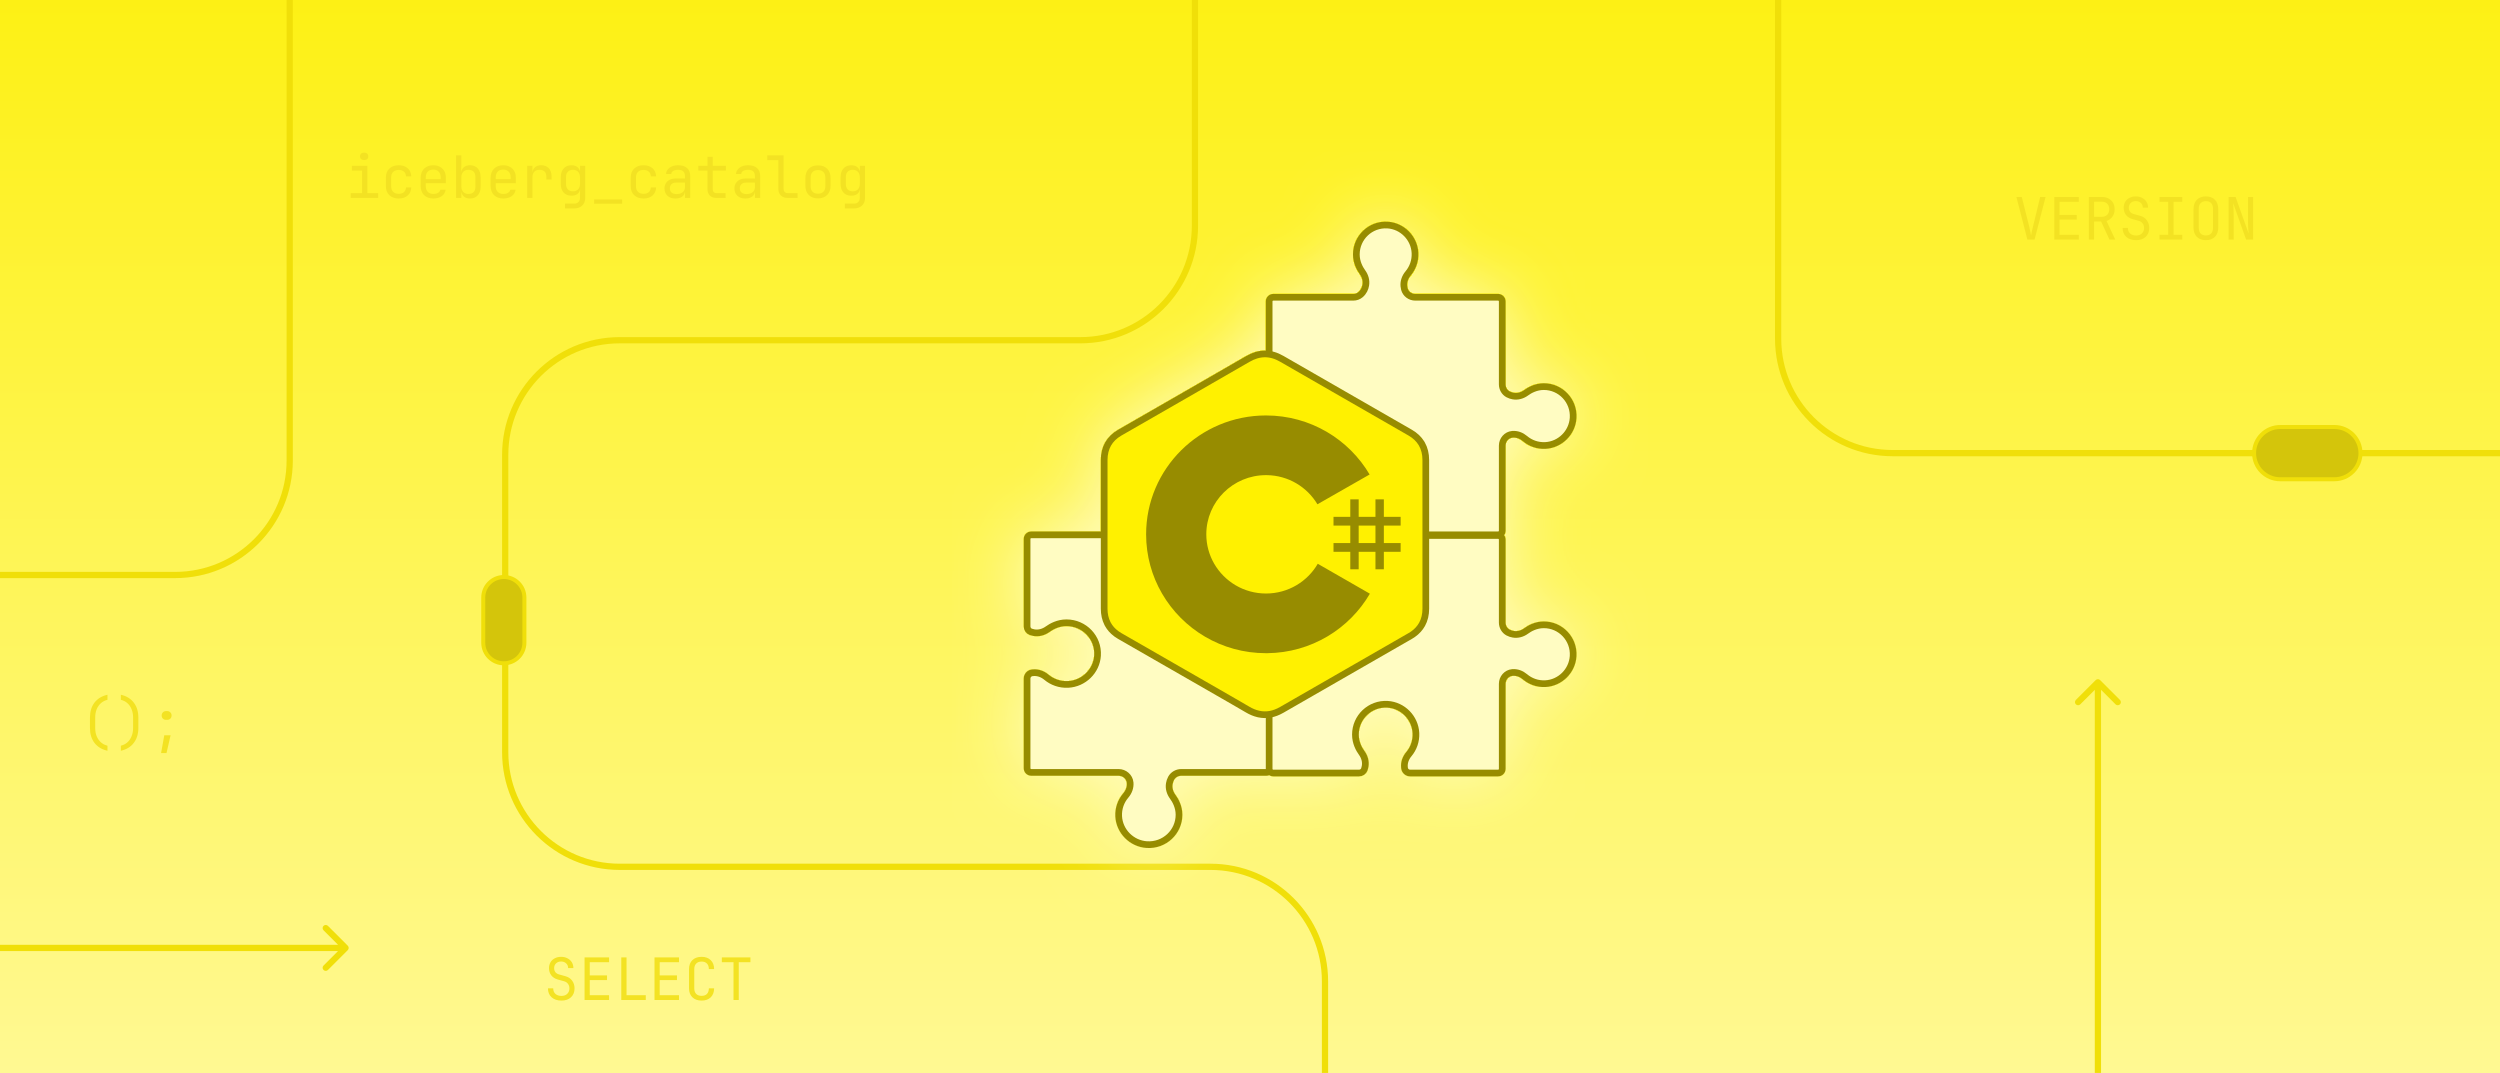
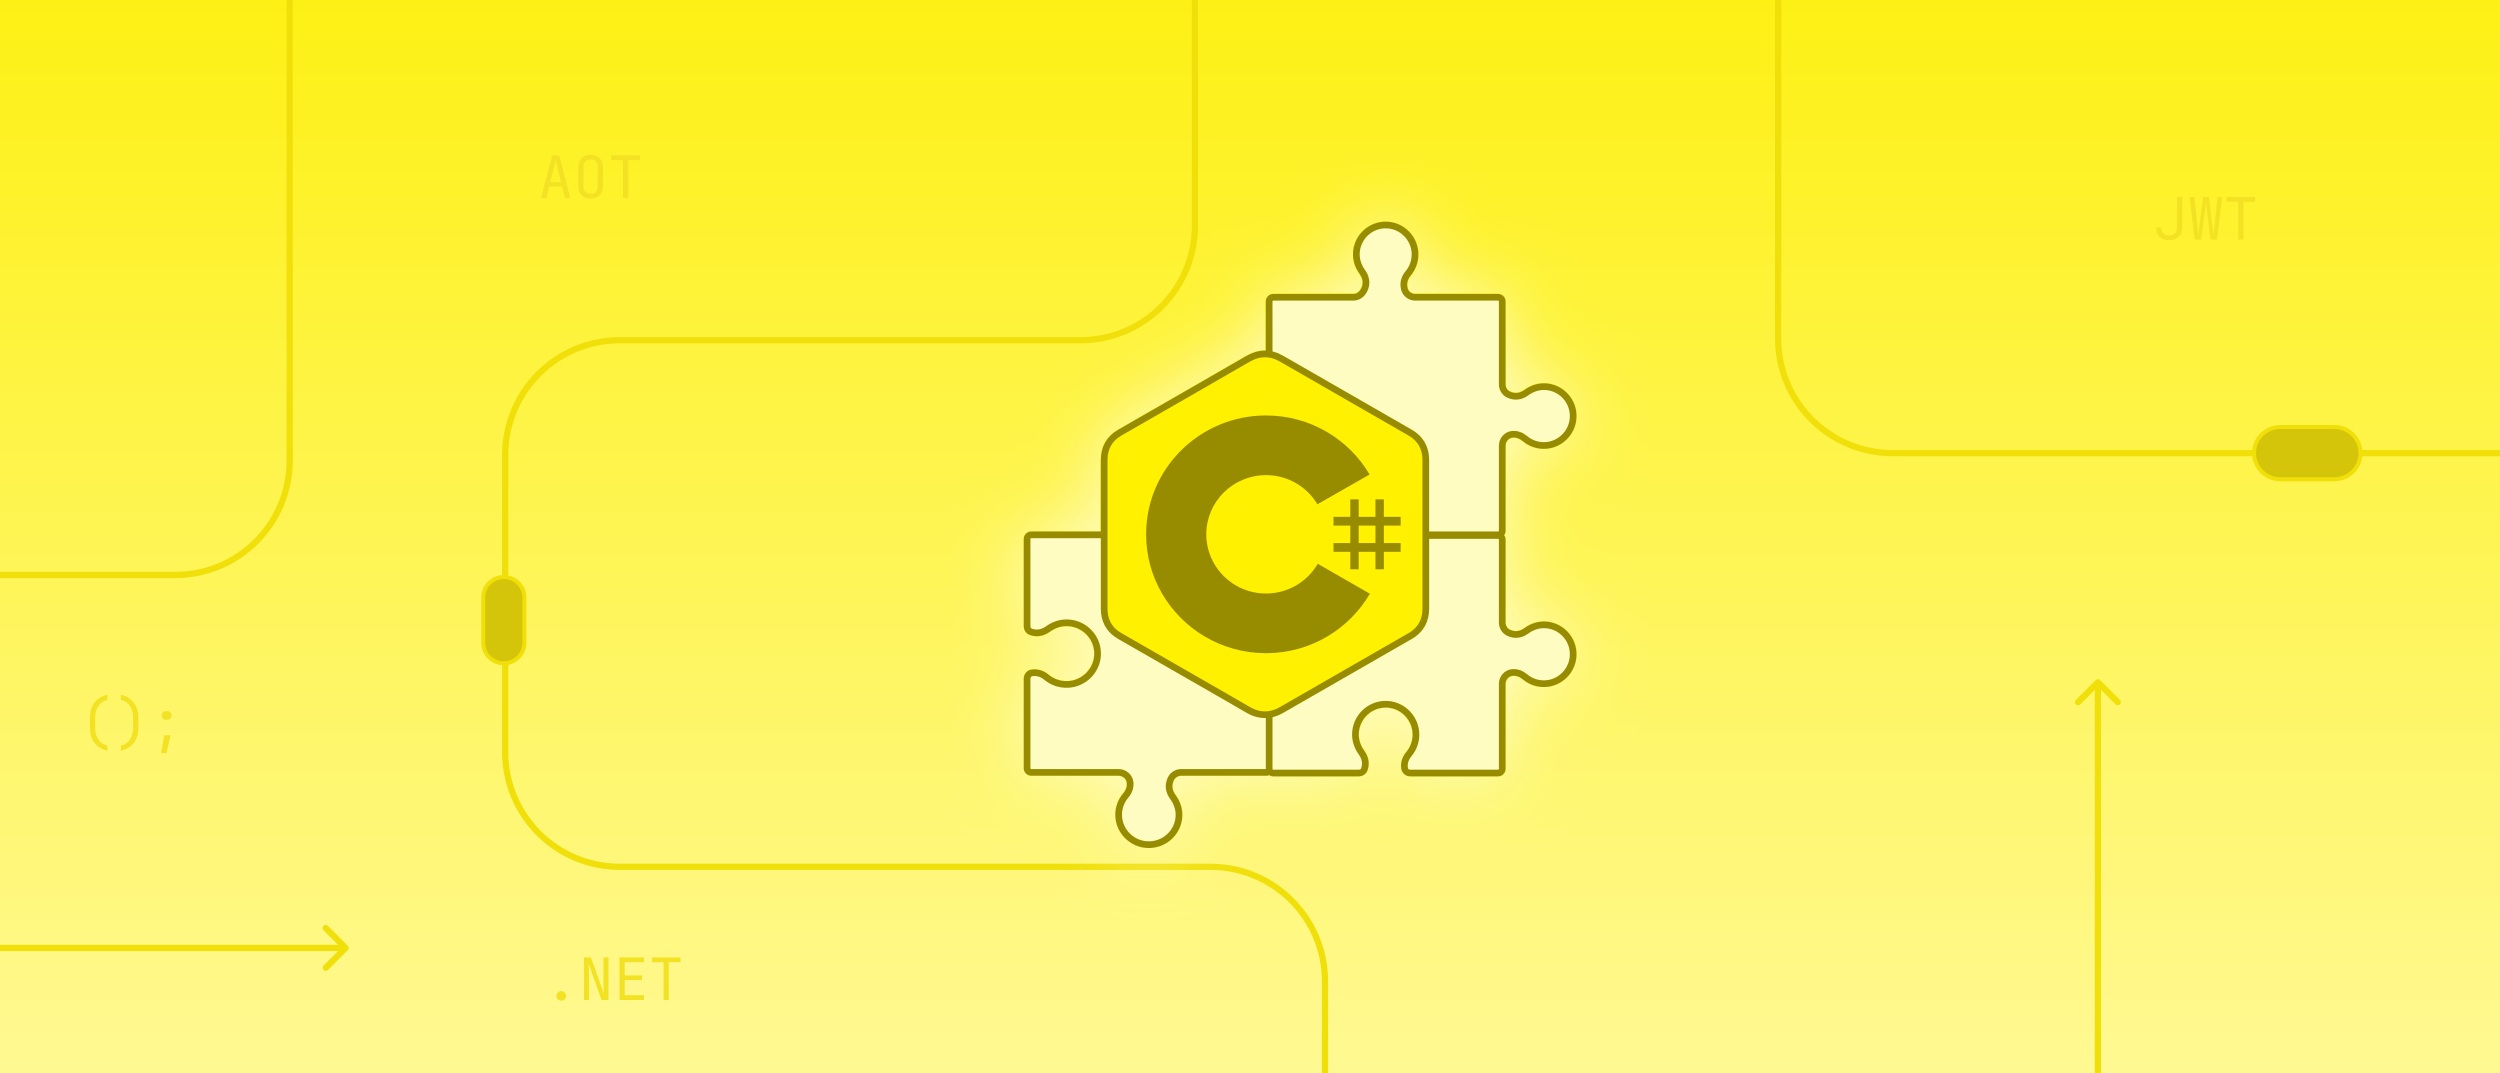
<svg xmlns="http://www.w3.org/2000/svg" width="1200" height="515" viewBox="0 0 1200 515" fill="none">
  <g clip-path="url(#clip0_12175_8037)">
    <rect width="1200" height="515" fill="url(#paint0_linear_12175_8037)" />
    <g clip-path="url(#clip1_12175_8037)">
      <rect width="1200" height="515" fill="url(#paint1_linear_12175_8037)" />
      <path d="M-200.003 -476.574L505.555 -476.574C535.931 -476.574 560.555 -451.95 560.555 -421.574L560.555 -329.749C560.555 -299.373 535.93 -274.749 505.555 -274.749L194.061 -274.749C163.686 -274.749 139.061 -250.125 139.061 -219.749L139.061 221C139.061 251.375 114.437 276 84.061 276L-127.502 276" stroke="#F0DF09" stroke-width="2.993" />
      <path d="M1315 217.5L908.5 217.5C878.124 217.5 853.5 192.876 853.5 162.5L853.5 -145.829C853.5 -176.205 878.124 -200.829 908.5 -200.829L1047.93 -200.829C1078.31 -200.829 1102.93 -225.453 1102.93 -255.829L1102.93 -388" stroke="#F0DF09" stroke-width="2.993" stroke-linejoin="round" />
      <path d="M636 556.5L636 471.07C636 440.694 611.375 416.07 581 416.07L297.5 416.071C267.124 416.071 242.5 391.447 242.5 361.071L242.5 218.309C242.5 187.934 267.124 163.309 297.5 163.309L518.576 163.309C548.951 163.309 573.576 138.685 573.576 108.309L573.576 -471.437C573.576 -501.813 598.2 -526.437 628.576 -526.437L777.936 -526.437" stroke="#F0DF09" stroke-width="2.993" stroke-linejoin="round" />
      <rect x="251.712" y="318.387" width="19.751" height="41.425" rx="9.875" transform="rotate(-180 251.712 318.387)" fill="#D4C50B" stroke="#F0DF09" stroke-width="1.924" />
      <path d="M-220 453.505C-220.826 453.505 -221.496 454.175 -221.496 455.002C-221.496 455.828 -220.826 456.498 -220 456.498L-220 455.002L-220 453.505ZM166.933 456.058C167.517 455.474 167.517 454.526 166.933 453.942L157.411 444.42C156.826 443.835 155.879 443.835 155.294 444.42C154.71 445.004 154.71 445.951 155.295 446.536L163.759 455L155.295 463.464C154.71 464.049 154.71 464.996 155.295 465.58C155.879 466.165 156.826 466.165 157.411 465.58L166.933 456.058ZM-220 455.002L-220 456.498L165.875 456.496L165.875 455L165.875 453.504L-220 453.505L-220 455.002Z" fill="#F0DF09" />
      <path d="M1005.5 614.375C1005.5 615.201 1006.17 615.871 1007 615.871C1007.83 615.871 1008.5 615.201 1008.5 614.375L1007 614.375L1005.5 614.375ZM1008.06 326.442C1007.47 325.858 1006.53 325.858 1005.94 326.442L996.42 335.964C995.835 336.549 995.835 337.496 996.42 338.08C997.004 338.665 997.951 338.665 998.536 338.08L1007 329.616L1015.46 338.08C1016.05 338.665 1017 338.665 1017.58 338.08C1018.16 337.496 1018.16 336.549 1017.58 335.964L1008.06 326.442ZM1007 614.375L1008.5 614.375L1008.5 327.5L1007 327.5L1005.5 327.5L1005.5 614.375L1007 614.375Z" fill="#F0DF09" />
      <rect x="1081.96" y="230.038" width="25.076" height="51.076" rx="12.538" transform="rotate(-90 1081.96 230.038)" fill="#D4C50B" stroke="#F0DF09" stroke-width="1.924" />
-       <path d="M168.357 95V92.704H173.817V81.896H168.917V79.6H176.337V92.704H181.517V95H168.357ZM174.797 76.828C174.181 76.828 173.695 76.669 173.341 76.352C172.986 76.035 172.809 75.605 172.809 75.064C172.809 74.504 172.986 74.065 173.341 73.748C173.695 73.412 174.181 73.244 174.797 73.244C175.413 73.244 175.898 73.412 176.253 73.748C176.607 74.065 176.785 74.504 176.785 75.064C176.785 75.605 176.607 76.035 176.253 76.352C175.898 76.669 175.413 76.828 174.797 76.828ZM191.39 95.28C189.523 95.28 188.03 94.757 186.91 93.712C185.79 92.667 185.23 91.229 185.23 89.4V85.2C185.23 83.371 185.79 81.933 186.91 80.888C188.03 79.843 189.523 79.32 191.39 79.32C193.163 79.32 194.591 79.796 195.674 80.748C196.775 81.7 197.354 82.997 197.41 84.64H194.89C194.834 83.651 194.498 82.895 193.882 82.372C193.266 81.831 192.435 81.56 191.39 81.56C190.288 81.56 189.402 81.877 188.73 82.512C188.076 83.128 187.75 84.015 187.75 85.172V89.4C187.75 90.557 188.076 91.453 188.73 92.088C189.402 92.723 190.288 93.04 191.39 93.04C192.435 93.04 193.266 92.769 193.882 92.228C194.498 91.687 194.834 90.931 194.89 89.96H197.41C197.354 91.603 196.775 92.9 195.674 93.852C194.591 94.804 193.163 95.28 191.39 95.28ZM207.955 95.28C206.144 95.28 204.679 94.739 203.559 93.656C202.457 92.555 201.907 91.043 201.907 89.12V85.48C201.907 83.557 202.457 82.055 203.559 80.972C204.679 79.871 206.144 79.32 207.955 79.32C209.168 79.32 210.223 79.563 211.119 80.048C212.033 80.533 212.743 81.215 213.247 82.092C213.751 82.969 214.003 84.005 214.003 85.2V87.944H204.371V89.4C204.371 90.539 204.697 91.444 205.351 92.116C206.004 92.769 206.872 93.096 207.955 93.096C208.888 93.096 209.653 92.919 210.251 92.564C210.867 92.191 211.24 91.696 211.371 91.08H213.891C213.723 92.368 213.097 93.395 212.015 94.16C210.932 94.907 209.579 95.28 207.955 95.28ZM204.371 85.984H211.539V85.2C211.539 83.987 211.221 83.053 210.587 82.4C209.971 81.728 209.093 81.392 207.955 81.392C206.816 81.392 205.929 81.728 205.295 82.4C204.679 83.053 204.371 83.987 204.371 85.2V85.984ZM225.64 95.28C224.482 95.28 223.53 95 222.784 94.44C222.037 93.861 221.598 93.068 221.468 92.06H221.44V95H218.92V74.56H221.44V79.04L221.384 82.54H221.412C221.561 81.551 222.009 80.767 222.756 80.188C223.521 79.609 224.482 79.32 225.64 79.32C227.189 79.32 228.421 79.833 229.336 80.86C230.25 81.887 230.708 83.287 230.708 85.06V89.568C230.708 91.323 230.25 92.713 229.336 93.74C228.421 94.767 227.189 95.28 225.64 95.28ZM224.8 93.096C225.864 93.096 226.694 92.816 227.292 92.256C227.889 91.696 228.188 90.791 228.188 89.54V85.06C228.188 83.791 227.889 82.885 227.292 82.344C226.694 81.784 225.864 81.504 224.8 81.504C223.773 81.504 222.952 81.831 222.336 82.484C221.738 83.137 221.44 84.043 221.44 85.2V89.4C221.44 90.557 221.738 91.463 222.336 92.116C222.952 92.769 223.773 93.096 224.8 93.096ZM241.533 95.28C239.722 95.28 238.257 94.739 237.137 93.656C236.035 92.555 235.485 91.043 235.485 89.12V85.48C235.485 83.557 236.035 82.055 237.137 80.972C238.257 79.871 239.722 79.32 241.533 79.32C242.746 79.32 243.801 79.563 244.697 80.048C245.611 80.533 246.321 81.215 246.825 82.092C247.329 82.969 247.581 84.005 247.581 85.2V87.944H237.949V89.4C237.949 90.539 238.275 91.444 238.929 92.116C239.582 92.769 240.45 93.096 241.533 93.096C242.466 93.096 243.231 92.919 243.829 92.564C244.445 92.191 244.818 91.696 244.949 91.08H247.469C247.301 92.368 246.675 93.395 245.593 94.16C244.51 94.907 243.157 95.28 241.533 95.28ZM237.949 85.984H245.117V85.2C245.117 83.987 244.799 83.053 244.165 82.4C243.549 81.728 242.671 81.392 241.533 81.392C240.394 81.392 239.507 81.728 238.873 82.4C238.257 83.053 237.949 83.987 237.949 85.2V85.984ZM253.058 95V79.6H255.578V82.54H255.634C255.765 81.551 256.185 80.767 256.894 80.188C257.603 79.609 258.555 79.32 259.75 79.32C261.355 79.32 262.587 79.805 263.446 80.776C264.323 81.728 264.762 83.091 264.762 84.864V86.18H262.242V84.864C262.242 82.624 261.15 81.504 258.966 81.504C257.865 81.504 257.025 81.821 256.446 82.456C255.867 83.091 255.578 84.005 255.578 85.2V95H253.058ZM271.219 100.04V97.744H275.559C276.436 97.744 277.127 97.492 277.631 96.988C278.135 96.503 278.387 95.84 278.387 95V93.6L278.443 91.08H278.359C278.21 91.995 277.771 92.704 277.043 93.208C276.315 93.693 275.4 93.936 274.299 93.936C272.712 93.936 271.462 93.432 270.547 92.424C269.632 91.416 269.175 90.035 269.175 88.28V85.032C269.175 83.277 269.632 81.887 270.547 80.86C271.462 79.833 272.712 79.32 274.299 79.32C275.4 79.32 276.315 79.581 277.043 80.104C277.771 80.627 278.21 81.345 278.359 82.26H278.415V79.6H280.907V95C280.907 96.549 280.422 97.772 279.451 98.668C278.499 99.583 277.192 100.04 275.531 100.04H271.219ZM275.055 91.836C276.1 91.836 276.922 91.509 277.519 90.856C278.116 90.203 278.415 89.297 278.415 88.14V85.2C278.415 84.043 278.116 83.137 277.519 82.484C276.922 81.831 276.1 81.504 275.055 81.504C273.991 81.504 273.16 81.812 272.563 82.428C271.984 83.044 271.695 83.875 271.695 84.92V88.42C271.695 89.465 271.984 90.296 272.563 90.912C273.16 91.528 273.991 91.836 275.055 91.836ZM285.18 97.8V95.7H298.62V97.8H285.18ZM308.913 95.28C307.046 95.28 305.553 94.757 304.433 93.712C303.313 92.667 302.753 91.229 302.753 89.4V85.2C302.753 83.371 303.313 81.933 304.433 80.888C305.553 79.843 307.046 79.32 308.913 79.32C310.686 79.32 312.114 79.796 313.197 80.748C314.298 81.7 314.877 82.997 314.933 84.64H312.413C312.357 83.651 312.021 82.895 311.405 82.372C310.789 81.831 309.958 81.56 308.913 81.56C307.812 81.56 306.925 81.877 306.253 82.512C305.6 83.128 305.273 84.015 305.273 85.172V89.4C305.273 90.557 305.6 91.453 306.253 92.088C306.925 92.723 307.812 93.04 308.913 93.04C309.958 93.04 310.789 92.769 311.405 92.228C312.021 91.687 312.357 90.931 312.413 89.96H314.933C314.877 91.603 314.298 92.9 313.197 93.852C312.114 94.804 310.686 95.28 308.913 95.28ZM324.134 95.28C322.547 95.28 321.287 94.841 320.354 93.964C319.421 93.068 318.954 91.901 318.954 90.464C318.954 89.512 319.169 88.681 319.598 87.972C320.027 87.263 320.625 86.712 321.39 86.32C322.155 85.909 323.033 85.704 324.022 85.704H328.782V84.5C328.782 82.503 327.69 81.504 325.506 81.504C324.535 81.504 323.751 81.681 323.154 82.036C322.557 82.391 322.239 82.885 322.202 83.52H319.682C319.775 82.307 320.335 81.308 321.362 80.524C322.407 79.721 323.789 79.32 325.506 79.32C327.373 79.32 328.801 79.768 329.79 80.664C330.798 81.56 331.302 82.811 331.302 84.416V95H328.81V92.2H328.754C328.605 93.152 328.129 93.908 327.326 94.468C326.523 95.009 325.459 95.28 324.134 95.28ZM324.75 93.152C325.982 93.152 326.962 92.853 327.69 92.256C328.418 91.659 328.782 90.847 328.782 89.82V87.664H324.302C323.481 87.664 322.809 87.916 322.286 88.42C321.782 88.905 321.53 89.559 321.53 90.38C321.53 91.239 321.81 91.92 322.37 92.424C322.949 92.909 323.742 93.152 324.75 93.152ZM343.807 95C342.538 95 341.521 94.636 340.755 93.908C339.99 93.161 339.607 92.172 339.607 90.94V81.896H335.183V79.6H339.607V75.26H342.127V79.6H348.427V81.896H342.127V90.94C342.127 91.463 342.277 91.892 342.575 92.228C342.893 92.545 343.303 92.704 343.807 92.704H348.287V95H343.807ZM357.712 95.28C356.126 95.28 354.866 94.841 353.932 93.964C352.999 93.068 352.532 91.901 352.532 90.464C352.532 89.512 352.747 88.681 353.176 87.972C353.606 87.263 354.203 86.712 354.968 86.32C355.734 85.909 356.611 85.704 357.6 85.704H362.36V84.5C362.36 82.503 361.268 81.504 359.084 81.504C358.114 81.504 357.33 81.681 356.732 82.036C356.135 82.391 355.818 82.885 355.78 83.52H353.26C353.354 82.307 353.914 81.308 354.94 80.524C355.986 79.721 357.367 79.32 359.084 79.32C360.951 79.32 362.379 79.768 363.368 80.664C364.376 81.56 364.88 82.811 364.88 84.416V95H362.388V92.2H362.332C362.183 93.152 361.707 93.908 360.904 94.468C360.102 95.009 359.038 95.28 357.712 95.28ZM358.328 93.152C359.56 93.152 360.54 92.853 361.268 92.256C361.996 91.659 362.36 90.847 362.36 89.82V87.664H357.88C357.059 87.664 356.387 87.916 355.864 88.42C355.36 88.905 355.108 89.559 355.108 90.38C355.108 91.239 355.388 91.92 355.948 92.424C356.527 92.909 357.32 93.152 358.328 93.152ZM378.085 95C376.723 95 375.631 94.608 374.809 93.824C374.007 93.021 373.605 91.967 373.605 90.66V76.856H368.285V74.56H376.125V90.66C376.125 91.295 376.303 91.799 376.657 92.172C377.012 92.527 377.488 92.704 378.085 92.704H382.845V95H378.085ZM392.634 95.224C390.786 95.224 389.312 94.683 388.21 93.6C387.128 92.517 386.586 91.005 386.586 89.064V85.536C386.586 83.576 387.128 82.064 388.21 81C389.293 79.917 390.768 79.376 392.634 79.376C394.501 79.376 395.976 79.917 397.058 81C398.141 82.064 398.682 83.576 398.682 85.536V89.064C398.682 91.005 398.132 92.517 397.03 93.6C395.948 94.683 394.482 95.224 392.634 95.224ZM392.634 92.984C393.736 92.984 394.594 92.676 395.21 92.06C395.845 91.444 396.162 90.539 396.162 89.344V85.256C396.162 84.061 395.845 83.156 395.21 82.54C394.594 81.924 393.736 81.616 392.634 81.616C391.552 81.616 390.693 81.924 390.058 82.54C389.424 83.156 389.106 84.061 389.106 85.256V89.344C389.106 90.539 389.424 91.444 390.058 92.06C390.693 92.676 391.552 92.984 392.634 92.984ZM405.531 100.04V97.744H409.871C410.749 97.744 411.439 97.492 411.943 96.988C412.447 96.503 412.699 95.84 412.699 95V93.6L412.755 91.08H412.671C412.522 91.995 412.083 92.704 411.355 93.208C410.627 93.693 409.713 93.936 408.611 93.936C407.025 93.936 405.774 93.432 404.859 92.424C403.945 91.416 403.487 90.035 403.487 88.28V85.032C403.487 83.277 403.945 81.887 404.859 80.86C405.774 79.833 407.025 79.32 408.611 79.32C409.713 79.32 410.627 79.581 411.355 80.104C412.083 80.627 412.522 81.345 412.671 82.26H412.727V79.6H415.219V95C415.219 96.549 414.734 97.772 413.763 98.668C412.811 99.583 411.505 100.04 409.843 100.04H405.531ZM409.367 91.836C410.413 91.836 411.234 91.509 411.831 90.856C412.429 90.203 412.727 89.297 412.727 88.14V85.2C412.727 84.043 412.429 83.137 411.831 82.484C411.234 81.831 410.413 81.504 409.367 81.504C408.303 81.504 407.473 81.812 406.875 82.428C406.297 83.044 406.007 83.875 406.007 84.92V88.42C406.007 89.465 406.297 90.296 406.875 90.912C407.473 91.528 408.303 91.836 409.367 91.836Z" fill="#F3E223" />
-       <path d="M269.512 480.28C267.533 480.28 265.956 479.757 264.78 478.712C263.604 477.667 263.016 476.229 263.016 474.4H265.536C265.536 475.539 265.9 476.435 266.628 477.088C267.356 477.723 268.317 478.04 269.512 478.04C270.669 478.04 271.593 477.704 272.284 477.032C272.975 476.36 273.32 475.483 273.32 474.4C273.32 473.579 273.096 472.869 272.648 472.272C272.219 471.656 271.593 471.236 270.772 471.012L267.664 470.144C266.376 469.771 265.359 469.108 264.612 468.156C263.884 467.185 263.52 466.047 263.52 464.74C263.52 463.657 263.763 462.705 264.248 461.884C264.733 461.063 265.415 460.428 266.292 459.98C267.169 459.513 268.177 459.28 269.316 459.28C270.473 459.28 271.491 459.513 272.368 459.98C273.264 460.428 273.964 461.063 274.468 461.884C274.972 462.687 275.224 463.62 275.224 464.684H272.704C272.704 463.751 272.387 462.995 271.752 462.416C271.117 461.819 270.305 461.52 269.316 461.52C268.327 461.52 267.524 461.819 266.908 462.416C266.292 462.995 265.984 463.751 265.984 464.684C265.984 465.431 266.18 466.075 266.572 466.616C266.983 467.139 267.552 467.503 268.28 467.708L271.472 468.604C272.835 468.977 273.889 469.687 274.636 470.732C275.401 471.759 275.784 472.981 275.784 474.4C275.784 476.192 275.215 477.62 274.076 478.684C272.937 479.748 271.416 480.28 269.512 480.28ZM280.589 480V459.56H292.349V461.856H283.081V468.184H291.369V470.424H283.081V477.704H292.349V480H280.589ZM298.218 480V459.56H300.738V477.704H309.978V480H298.218ZM314.167 480V459.56H325.927V461.856H316.659V468.184H324.947V470.424H316.659V477.704H325.927V480H314.167ZM336.78 480.28C334.914 480.28 333.439 479.757 332.356 478.712C331.274 477.667 330.732 476.229 330.732 474.4V465.16C330.732 463.331 331.274 461.893 332.356 460.848C333.439 459.803 334.914 459.28 336.78 459.28C338.61 459.28 340.066 459.812 341.148 460.876C342.231 461.921 342.772 463.349 342.772 465.16H340.252C340.252 464.003 339.944 463.116 339.328 462.5C338.731 461.865 337.882 461.548 336.78 461.548C335.679 461.548 334.811 461.865 334.176 462.5C333.56 463.116 333.252 464.003 333.252 465.16V474.4C333.252 475.557 333.56 476.453 334.176 477.088C334.811 477.704 335.679 478.012 336.78 478.012C337.882 478.012 338.731 477.704 339.328 477.088C339.944 476.453 340.252 475.557 340.252 474.4H342.772C342.772 476.211 342.231 477.648 341.148 478.712C340.066 479.757 338.61 480.28 336.78 480.28ZM352.085 480V461.856H346.485V459.56H360.205V461.856H354.605V480H352.085Z" fill="#F3E223" />
+       <path d="M259.716 95L265.036 74.56H268.424L273.716 95H271.168L269.824 89.568H263.636L262.292 95H259.716ZM264.14 87.44H269.292L267.724 81.14C267.426 79.945 267.192 78.947 267.024 78.144C266.856 77.341 266.754 76.819 266.716 76.576C266.679 76.819 266.576 77.341 266.408 78.144C266.24 78.947 266.007 79.936 265.708 81.112L264.14 87.44ZM283.505 95.28C281.676 95.28 280.229 94.748 279.165 93.684C278.101 92.62 277.569 91.099 277.569 89.12V80.44C277.569 78.461 278.101 76.94 279.165 75.876C280.229 74.812 281.676 74.28 283.505 74.28C285.335 74.28 286.781 74.812 287.845 75.876C288.909 76.94 289.441 78.452 289.441 80.412V89.12C289.441 91.099 288.909 92.62 287.845 93.684C286.781 94.748 285.335 95.28 283.505 95.28ZM283.505 93.012C284.607 93.012 285.447 92.704 286.025 92.088C286.623 91.453 286.921 90.557 286.921 89.4V80.16C286.921 79.003 286.623 78.116 286.025 77.5C285.447 76.865 284.607 76.548 283.505 76.548C282.423 76.548 281.583 76.865 280.985 77.5C280.388 78.116 280.089 79.003 280.089 80.16V89.4C280.089 90.557 280.388 91.453 280.985 92.088C281.583 92.704 282.423 93.012 283.505 93.012ZM299.035 95V76.856H293.435V74.56H307.155V76.856H301.555V95H299.035Z" fill="#F3E223" />
+       <path d="M269.4 480.28C268.709 480.28 268.149 480.075 267.72 479.664C267.309 479.253 267.104 478.721 267.104 478.068C267.104 477.377 267.309 476.817 267.72 476.388C268.149 475.959 268.709 475.744 269.4 475.744C270.091 475.744 270.641 475.959 271.052 476.388C271.481 476.817 271.696 477.377 271.696 478.068C271.696 478.721 271.481 479.253 271.052 479.664C270.641 480.075 270.091 480.28 269.4 480.28ZM280.309 480V459.56H283.669L289.913 477.06C289.876 476.593 289.829 476.024 289.773 475.352C289.736 474.661 289.698 473.943 289.661 473.196C289.642 472.431 289.633 471.712 289.633 471.04V459.56H292.069V480H288.709L282.493 462.5C282.53 462.948 282.568 463.517 282.605 464.208C282.642 464.88 282.67 465.599 282.689 466.364C282.726 467.111 282.745 467.829 282.745 468.52V480H280.309ZM297.378 480V459.56H309.138V461.856H299.87V468.184H308.158V470.424H299.87V477.704H309.138V480H297.378ZM318.507 480V461.856H312.907V459.56H326.627V461.856H321.027V480H318.507Z" fill="#F3E223" />
      <path d="M51.58 360.36C48.911 359.763 46.839 358.512 45.364 356.608C43.908 354.704 43.18 352.315 43.18 349.44V344.4C43.18 341.525 43.908 339.136 45.364 337.232C46.839 335.328 48.911 334.077 51.58 333.48V335.916C50.385 336.196 49.34 336.728 48.444 337.512C47.567 338.296 46.885 339.276 46.4 340.452C45.933 341.609 45.7 342.925 45.7 344.4V349.44C45.7 350.896 45.933 352.212 46.4 353.388C46.885 354.564 47.567 355.544 48.444 356.328C49.34 357.112 50.385 357.644 51.58 357.924V360.36ZM58.009 360.36V357.924C59.222 357.644 60.268 357.112 61.145 356.328C62.022 355.544 62.694 354.564 63.161 353.388C63.646 352.212 63.889 350.896 63.889 349.44V344.4C63.889 342.925 63.646 341.609 63.161 340.452C62.694 339.276 62.022 338.296 61.145 337.512C60.268 336.728 59.222 336.196 58.009 335.916V333.48C60.678 334.077 62.741 335.328 64.197 337.232C65.672 339.136 66.409 341.525 66.409 344.4V349.44C66.409 352.315 65.672 354.704 64.197 356.608C62.741 358.512 60.678 359.763 58.009 360.36ZM79.698 345.52C79.082 345.52 78.578 345.324 78.186 344.932C77.794 344.54 77.598 344.036 77.598 343.42C77.598 342.823 77.794 342.328 78.186 341.936C78.597 341.525 79.101 341.32 79.698 341.32H80.258C80.856 341.32 81.35 341.525 81.742 341.936C82.153 342.328 82.358 342.823 82.358 343.42C82.358 344.036 82.162 344.54 81.77 344.932C81.378 345.324 80.874 345.52 80.258 345.52H79.698ZM77.318 361.48L78.858 352.912H81.882L79.922 361.48H77.318Z" fill="#F3E223" />
-       <path d="M973.141 115L967.877 94.56H970.453L973.953 108.476C974.195 109.447 974.391 110.343 974.541 111.164C974.709 111.985 974.83 112.611 974.905 113.04C974.979 112.611 975.101 111.985 975.269 111.164C975.455 110.324 975.67 109.419 975.913 108.448L979.273 94.56H981.877L976.585 115H973.141ZM986.066 115V94.56H997.826V96.856H988.558V103.184H996.846V105.424H988.558V112.704H997.826V115H986.066ZM1002.66 115V94.56H1008.96C1010.17 94.56 1011.24 94.812 1012.15 95.316C1013.07 95.801 1013.77 96.483 1014.28 97.36C1014.78 98.237 1015.03 99.264 1015.03 100.44C1015.03 101.821 1014.68 103.007 1013.97 103.996C1013.26 104.985 1012.32 105.676 1011.14 106.068L1015.31 115H1012.54L1008.54 106.32H1005.15V115H1002.66ZM1005.15 104.052H1008.96C1010 104.052 1010.84 103.725 1011.48 103.072C1012.11 102.4 1012.43 101.523 1012.43 100.44C1012.43 99.339 1012.11 98.461 1011.48 97.808C1010.84 97.155 1010 96.828 1008.96 96.828H1005.15V104.052ZM1025.36 115.28C1023.38 115.28 1021.8 114.757 1020.62 113.712C1019.45 112.667 1018.86 111.229 1018.86 109.4H1021.38C1021.38 110.539 1021.74 111.435 1022.47 112.088C1023.2 112.723 1024.16 113.04 1025.36 113.04C1026.51 113.04 1027.44 112.704 1028.13 112.032C1028.82 111.36 1029.16 110.483 1029.16 109.4C1029.16 108.579 1028.94 107.869 1028.49 107.272C1028.06 106.656 1027.44 106.236 1026.62 106.012L1023.51 105.144C1022.22 104.771 1021.2 104.108 1020.46 103.156C1019.73 102.185 1019.36 101.047 1019.36 99.74C1019.36 98.657 1019.61 97.705 1020.09 96.884C1020.58 96.063 1021.26 95.428 1022.14 94.98C1023.01 94.513 1024.02 94.28 1025.16 94.28C1026.32 94.28 1027.33 94.513 1028.21 94.98C1029.11 95.428 1029.81 96.063 1030.31 96.884C1030.82 97.687 1031.07 98.62 1031.07 99.684H1028.55C1028.55 98.751 1028.23 97.995 1027.6 97.416C1026.96 96.819 1026.15 96.52 1025.16 96.52C1024.17 96.52 1023.37 96.819 1022.75 97.416C1022.14 97.995 1021.83 98.751 1021.83 99.684C1021.83 100.431 1022.02 101.075 1022.42 101.616C1022.83 102.139 1023.4 102.503 1024.12 102.708L1027.32 103.604C1028.68 103.977 1029.73 104.687 1030.48 105.732C1031.25 106.759 1031.63 107.981 1031.63 109.4C1031.63 111.192 1031.06 112.62 1029.92 113.684C1028.78 114.748 1027.26 115.28 1025.36 115.28ZM1036.57 115V112.704H1040.74V96.856H1036.57V94.56H1047.49V96.856H1043.32V112.704H1047.49V115H1036.57ZM1058.82 115.28C1056.99 115.28 1055.55 114.748 1054.48 113.684C1053.42 112.62 1052.89 111.099 1052.89 109.12V100.44C1052.89 98.461 1053.42 96.94 1054.48 95.876C1055.55 94.812 1056.99 94.28 1058.82 94.28C1060.65 94.28 1062.1 94.812 1063.16 95.876C1064.23 96.94 1064.76 98.452 1064.76 100.412V109.12C1064.76 111.099 1064.23 112.62 1063.16 113.684C1062.1 114.748 1060.65 115.28 1058.82 115.28ZM1058.82 113.012C1059.92 113.012 1060.76 112.704 1061.34 112.088C1061.94 111.453 1062.24 110.557 1062.24 109.4V100.16C1062.24 99.003 1061.94 98.116 1061.34 97.5C1060.76 96.865 1059.92 96.548 1058.82 96.548C1057.74 96.548 1056.9 96.865 1056.3 97.5C1055.7 98.116 1055.41 99.003 1055.41 100.16V109.4C1055.41 110.557 1055.7 111.453 1056.3 112.088C1056.9 112.704 1057.74 113.012 1058.82 113.012ZM1069.73 115V94.56H1073.09L1079.33 112.06C1079.3 111.593 1079.25 111.024 1079.19 110.352C1079.16 109.661 1079.12 108.943 1079.08 108.196C1079.06 107.431 1079.05 106.712 1079.05 106.04V94.56H1081.49V115H1078.13L1071.91 97.5C1071.95 97.948 1071.99 98.517 1072.03 99.208C1072.06 99.88 1072.09 100.599 1072.11 101.364C1072.15 102.111 1072.17 102.829 1072.17 103.52V115H1069.73Z" fill="#F3E223" />
+       <path d="M1041.19 115.28C1039.23 115.28 1037.69 114.729 1036.57 113.628C1035.45 112.527 1034.89 111.024 1034.89 109.12H1037.41C1037.41 110.371 1037.74 111.341 1038.39 112.032C1039.06 112.704 1040 113.04 1041.19 113.04C1042.39 113.04 1043.31 112.704 1043.96 112.032C1044.64 111.341 1044.97 110.371 1044.97 109.12V94.56H1047.49V109.12C1047.49 111.024 1046.92 112.527 1045.78 113.628C1044.66 114.729 1043.13 115.28 1041.19 115.28ZM1053.42 115L1050.98 94.56H1053.31L1054.9 109.68C1054.98 110.296 1055.03 110.94 1055.07 111.612C1055.11 112.265 1055.14 112.788 1055.15 113.18C1055.19 112.788 1055.24 112.265 1055.29 111.612C1055.37 110.94 1055.44 110.296 1055.52 109.68L1057.53 94.56H1060.25L1062.1 109.68C1062.17 110.296 1062.25 110.94 1062.32 111.612C1062.4 112.265 1062.45 112.788 1062.49 113.18C1062.53 112.788 1062.56 112.265 1062.6 111.612C1062.66 110.94 1062.72 110.296 1062.8 109.68L1064.45 94.56H1066.66L1064.17 115H1061.01L1059.16 99.6C1059.08 98.965 1059.03 98.349 1058.99 97.752C1058.95 97.136 1058.92 96.66 1058.88 96.324C1058.84 96.66 1058.8 97.136 1058.77 97.752C1058.73 98.349 1058.66 98.965 1058.57 99.6L1056.58 115H1053.42ZM1074.35 115V96.856H1068.75V94.56H1082.47V96.856H1076.87V115H1074.35Z" fill="#F3E223" />
    </g>
    <g filter="url(#filter0_d_12175_8037)">
      <path d="M550.517 405.419C543.221 404.967 537.318 399.028 536.966 391.795C536.783 388 538.09 384.507 540.358 381.845C541.823 380.128 542.662 377.954 542.461 375.713C542.461 375.695 542.461 375.677 542.461 375.665C542.194 372.859 539.738 370.745 536.893 370.745L495 370.745C493.895 370.745 493 369.849 493 368.745L493 325.723C493 324.355 493.997 323.163 495.365 322.97C495.541 322.946 495.717 322.928 495.888 322.91C498.222 322.699 500.49 323.554 502.277 325.054C505.049 327.373 508.679 328.71 512.636 328.523C520.169 328.162 526.351 322.133 526.819 314.677C527.354 306.07 520.472 298.926 511.901 298.926C507.894 298.926 504.691 300.697 502.855 302.028C500.964 303.396 498.617 304.07 496.313 303.679C495.821 303.594 495.31 303.468 494.812 303.293C493.711 302.908 493 301.842 493 300.685L493 258.723C493 257.619 493.895 256.723 495 256.723L539.659 256.723C541.051 256.723 542.182 257.844 542.182 259.223C542.388 261.536 541.525 263.782 540.018 265.553C537.677 268.3 536.327 271.901 536.516 275.816C536.875 283.279 542.966 289.404 550.492 289.868C559.174 290.398 566.384 283.58 566.384 275.087C566.384 271.118 564.596 267.944 563.253 266.125C561.873 264.252 561.198 261.927 561.593 259.645C561.648 259.325 561.721 258.994 561.818 258.669C562.152 257.5 563.277 256.723 564.499 256.723L607.875 256.723C608.98 256.723 609.875 257.619 609.875 258.723L609.875 297.878C609.875 299.167 610.313 300.432 611.158 301.414C612.514 303.004 612.475 293.633 614.074 293.904C616.305 294.284 618.771 297.391 620.607 296.066C622.388 294.777 628.917 296.066 632.802 296.066C641.106 296.066 645.926 306.305 645.403 314.646C644.953 321.874 638.959 327.722 631.657 328.066C627.827 328.246 621.552 338.52 618.865 336.273C617.623 335.232 617.757 331.803 617.099 330.019C616.74 329.047 615.841 329.728 615.751 330.761C615.393 334.898 613.655 330.107 613.203 330.22C610.79 330.841 609.875 325.741 609.875 328.216L609.875 368.745C609.875 369.849 608.98 370.745 607.875 370.745L567.034 370.745C565.004 370.745 563.101 371.817 562.14 373.587C561.684 374.419 561.423 375.292 561.277 376.123C560.888 378.34 561.551 380.592 562.888 382.405C564.189 384.17 565.922 387.248 565.922 391.096C565.922 399.324 558.93 405.931 550.517 405.419Z" fill="#FFFCC2" stroke="#978C00" stroke-width="3.21" stroke-miterlimit="10" />
      <path d="M755.097 314.941C754.654 322.058 748.826 327.817 741.728 328.161C738.005 328.339 734.577 327.064 731.965 324.851C730.281 323.422 728.147 322.604 725.949 322.799C725.931 322.799 725.913 322.799 725.901 322.799C723.147 323.06 721.073 325.456 721.073 328.232V369.054C721.073 370.159 720.177 371.054 719.073 371.054H676.895C675.553 371.054 674.383 370.082 674.194 368.747C674.171 368.575 674.153 368.403 674.135 368.237C673.928 365.96 674.767 363.747 676.239 362.004C678.514 359.299 679.826 355.758 679.643 351.897C679.289 344.549 673.373 338.517 666.056 338.06C657.611 337.538 650.601 344.252 650.601 352.615C650.601 356.523 652.339 359.649 653.645 361.44C654.986 363.285 655.648 365.574 655.264 367.822C655.182 368.302 655.057 368.801 654.886 369.287C654.508 370.36 653.462 371.054 652.327 371.054H611.189C610.085 371.054 609.189 370.159 609.189 369.054V325.534C609.189 324.175 610.289 323.072 611.642 323.072C613.912 322.871 616.116 323.713 617.854 325.184C620.549 327.467 624.083 328.784 627.924 328.6C635.247 328.25 641.257 322.307 641.712 314.964C642.233 306.495 635.542 299.461 627.209 299.461C623.314 299.461 620.2 301.204 618.415 302.515C616.577 303.861 614.296 304.52 612.056 304.134C611.743 304.081 611.418 304.01 611.098 303.915C609.952 303.589 609.189 302.491 609.189 301.299V259.03C609.189 257.925 610.085 257.03 611.189 257.03H649.573C650.838 257.03 652.079 256.603 653.042 255.778C654.602 254.456 645.407 254.493 645.673 252.933C646.045 250.757 649.095 248.351 647.794 246.56C646.53 244.822 647.794 238.453 647.794 234.663C647.794 226.561 657.841 221.859 666.026 222.369C673.119 222.808 678.857 228.656 679.194 235.779C679.371 239.515 689.452 245.638 687.248 248.259C686.233 249.463 682.907 249.342 681.147 249.969C680.171 250.317 680.84 251.208 681.873 251.3C685.872 251.656 681.198 253.343 681.308 253.783C681.917 256.138 676.913 257.03 679.342 257.03H719.073C720.177 257.03 721.073 257.925 721.073 259.03V298.826C721.073 300.807 722.125 302.663 723.862 303.6C724.678 304.045 725.535 304.3 726.35 304.443C728.525 304.822 730.736 304.176 732.515 302.871C734.246 301.602 737.266 299.911 741.043 299.911C749.116 299.911 755.599 306.732 755.097 314.941Z" fill="#FFFCC2" stroke="#978C00" stroke-width="3.21" stroke-miterlimit="10" />
      <path d="M755.097 200.606C754.654 207.724 748.826 213.483 741.728 213.827C738.005 214.005 734.577 212.73 731.965 210.517C730.281 209.088 728.147 208.269 725.949 208.465C725.931 208.465 725.913 208.465 725.901 208.465C723.147 208.726 721.073 211.122 721.073 213.898V254.723C721.073 255.828 720.177 256.723 719.073 256.723H676.895C675.553 256.723 674.383 255.751 674.194 254.416C674.171 254.244 674.153 254.072 674.135 253.906C673.928 251.628 674.767 249.416 676.239 247.672C678.514 244.967 679.826 241.426 679.643 237.565C679.289 230.216 673.373 224.183 666.056 223.727C657.611 223.205 650.601 229.919 650.601 238.283C650.601 242.191 652.339 245.317 653.645 247.109C654.986 248.953 655.648 251.243 655.264 253.491C655.182 253.971 655.057 254.469 654.886 254.956C654.508 256.029 653.462 256.723 652.327 256.723H611.189C610.085 256.723 609.189 255.828 609.189 254.723V211.2C609.189 209.841 610.289 208.738 611.642 208.738C613.912 208.536 616.116 209.379 617.854 210.85C620.549 213.133 624.083 214.45 627.924 214.266C635.247 213.916 641.257 207.973 641.712 200.63C642.233 192.16 635.542 185.125 627.209 185.125C623.314 185.125 620.2 186.869 618.415 188.18C616.577 189.526 614.296 190.184 612.056 189.799C611.743 189.746 611.418 189.674 611.098 189.579C609.952 189.253 609.189 188.156 609.189 186.964V144.691C609.189 143.587 610.085 142.691 611.189 142.691H649.573C650.838 142.691 652.079 142.264 653.042 141.44C654.602 140.117 655.3 138.433 655.566 136.873C655.938 134.696 655.3 132.477 653.999 130.686C652.735 128.948 651.044 125.923 651.044 122.133C651.044 114.031 657.841 107.518 666.026 108.028C673.119 108.467 678.857 114.315 679.194 121.439C679.371 125.176 678.101 128.616 675.896 131.238C674.472 132.928 673.662 135.069 673.857 137.276C673.899 137.756 673.981 138.249 674.106 138.741C674.714 141.096 676.913 142.691 679.342 142.691H719.073C720.177 142.691 721.073 143.587 721.073 144.691V184.49C721.073 186.471 722.125 188.328 723.862 189.265C724.678 189.71 725.535 189.965 726.35 190.107C728.525 190.487 730.736 189.84 732.515 188.536C734.246 187.266 737.266 185.576 741.043 185.576C749.116 185.576 755.599 192.397 755.097 200.606Z" fill="#FFFCC2" stroke="#978C00" stroke-width="3.21" stroke-miterlimit="10" />
      <path d="M598.825 172.377C604.323 169.14 609.694 169.024 615.233 172.216C635.779 184.056 656.352 195.848 676.905 207.676C679.239 209.025 681.017 210.709 682.251 212.703L682.491 213.107C683.753 215.315 684.378 217.888 684.379 220.8C684.387 244.561 684.387 292.044 684.387 292.149C684.386 294.997 683.787 297.521 682.582 299.696C681.575 301.512 680.143 303.089 678.275 304.405C678.131 304.506 677.985 304.606 677.836 304.704C677.538 304.9 677.23 305.09 676.912 305.274C656.356 317.102 635.782 328.893 615.235 340.734C611.512 342.879 607.866 343.531 604.206 342.745C604.121 342.727 604.035 342.708 603.95 342.688C603.494 342.582 603.039 342.451 602.583 342.301C602.187 342.17 601.789 342.025 601.392 341.861C600.538 341.508 599.682 341.078 598.823 340.572C597.8 339.97 596.266 339.077 594.339 337.962C592.412 336.847 590.093 335.51 587.503 334.018C583.251 331.57 578.267 328.707 573.083 325.731C569.714 323.798 566.261 321.816 562.869 319.87C552.393 313.861 542.498 308.185 537.475 305.281C536.36 304.638 535.373 303.917 534.512 303.124C534.142 302.783 533.796 302.43 533.472 302.063C533.147 301.694 532.845 301.311 532.566 300.915C532.29 300.524 532.036 300.12 531.805 299.702L531.586 299.29C530.526 297.21 530 294.826 530 292.156C530.008 268.368 530 244.582 530.008 220.795C530.009 215.018 532.455 210.573 537.481 207.669C549.686 200.613 590.644 177.193 598.825 172.377Z" fill="#FFF100" />
      <path d="M682.582 299.696C683.787 297.521 684.386 294.997 684.387 292.149C684.387 292.043 684.387 244.561 684.379 220.8C684.377 217.888 683.753 215.315 682.491 213.107L682.251 212.703C681.017 210.709 679.239 209.025 676.905 207.676C656.352 195.848 635.779 184.056 615.233 172.216C609.694 169.024 604.323 169.14 598.825 172.377C590.644 177.193 549.686 200.613 537.481 207.669C532.455 210.573 530.009 215.018 530.008 220.795C530 244.582 530.008 268.368 530 292.156C530 294.826 530.526 297.21 531.586 299.29L531.805 299.702C532.036 300.12 532.29 300.524 532.566 300.915C532.845 301.311 533.147 301.694 533.472 302.063C533.796 302.43 534.142 302.783 534.512 303.124C535.373 303.917 536.36 304.638 537.475 305.281C542.498 308.185 552.393 313.861 562.869 319.87C566.261 321.816 569.714 323.798 573.083 325.731C578.267 328.707 583.251 331.57 587.503 334.018C590.093 335.51 592.412 336.847 594.339 337.962C596.266 339.077 597.8 339.97 598.823 340.572C599.682 341.078 600.538 341.508 601.392 341.861C601.789 342.025 602.187 342.17 602.583 342.301C603.039 342.451 603.494 342.582 603.95 342.688C604.035 342.708 604.121 342.727 604.206 342.745C607.866 343.531 611.512 342.879 615.235 340.734C635.782 328.893 656.356 317.102 676.912 305.274C677.23 305.091 677.538 304.9 677.836 304.704C677.985 304.606 678.131 304.506 678.275 304.405C680.143 303.089 681.575 301.512 682.582 299.696ZM682.582 299.696L682.581 299.695" stroke="#978C00" stroke-width="3.21" stroke-miterlimit="10" />
      <path d="M652.166 239.694V248.085H660.221V239.694H664.249V248.085H672.304V252.28H664.249V260.671H672.304V264.866H664.249V273.256H660.221V264.866H652.166V273.256H648.139V264.866H640.084V260.671H648.139V252.28H640.084V248.085H648.139V239.694H652.166ZM660.221 252.28H652.166V260.671H660.221V252.28Z" fill="#978C00" />
      <path d="M607.68 199.419C628.967 199.419 647.552 210.882 657.507 227.921L657.409 227.757L632.364 242.056C627.43 233.772 618.383 228.181 608.007 228.066L607.68 228.064C591.855 228.064 579.026 240.784 579.026 256.475C579.026 261.606 580.405 266.416 582.805 270.571C587.744 279.12 597.029 284.887 607.68 284.887C618.396 284.887 627.734 279.047 632.648 270.406L632.529 270.613L657.536 284.978C647.691 301.873 629.36 313.3 608.321 313.528L607.68 313.532C586.326 313.532 567.687 301.998 557.758 284.869C552.91 276.507 550.137 266.813 550.137 256.475C550.137 224.965 575.899 199.419 607.68 199.419Z" fill="#978C00" />
    </g>
  </g>
  <defs>
    <filter id="filter0_d_12175_8037" x="457.395" y="72.395" width="333.334" height="368.657" filterUnits="userSpaceOnUse" color-interpolation-filters="sRGB">
      <feFlood flood-opacity="0" result="BackgroundImageFix" />
      <feColorMatrix in="SourceAlpha" type="matrix" values="0 0 0 0 0 0 0 0 0 0 0 0 0 0 0 0 0 0 127 0" result="hardAlpha" />
      <feOffset />
      <feGaussianBlur stdDeviation="17" />
      <feComposite in2="hardAlpha" operator="out" />
      <feColorMatrix type="matrix" values="0 0 0 0 1 0 0 0 0 0.987 0 0 0 0 0.761 0 0 0 1 0" />
      <feBlend mode="normal" in2="BackgroundImageFix" result="effect1_dropShadow_12175_8037" />
      <feBlend mode="normal" in="SourceGraphic" in2="effect1_dropShadow_12175_8037" result="shape" />
    </filter>
    <linearGradient id="paint0_linear_12175_8037" x1="589" y1="-26.5" x2="587" y2="627" gradientUnits="userSpaceOnUse">
      <stop stop-color="#FDEF00" />
      <stop offset="0.939" stop-color="#FFFAA3" />
    </linearGradient>
    <linearGradient id="paint1_linear_12175_8037" x1="587" y1="-85" x2="587" y2="627" gradientUnits="userSpaceOnUse">
      <stop stop-color="#FDEF00" />
      <stop offset="0.939" stop-color="#FFFAA3" />
    </linearGradient>
    <clipPath id="clip0_12175_8037">
      <rect width="1200" height="515" fill="white" />
    </clipPath>
    <clipPath id="clip1_12175_8037">
      <rect width="1200" height="515" fill="white" />
    </clipPath>
  </defs>
</svg>
